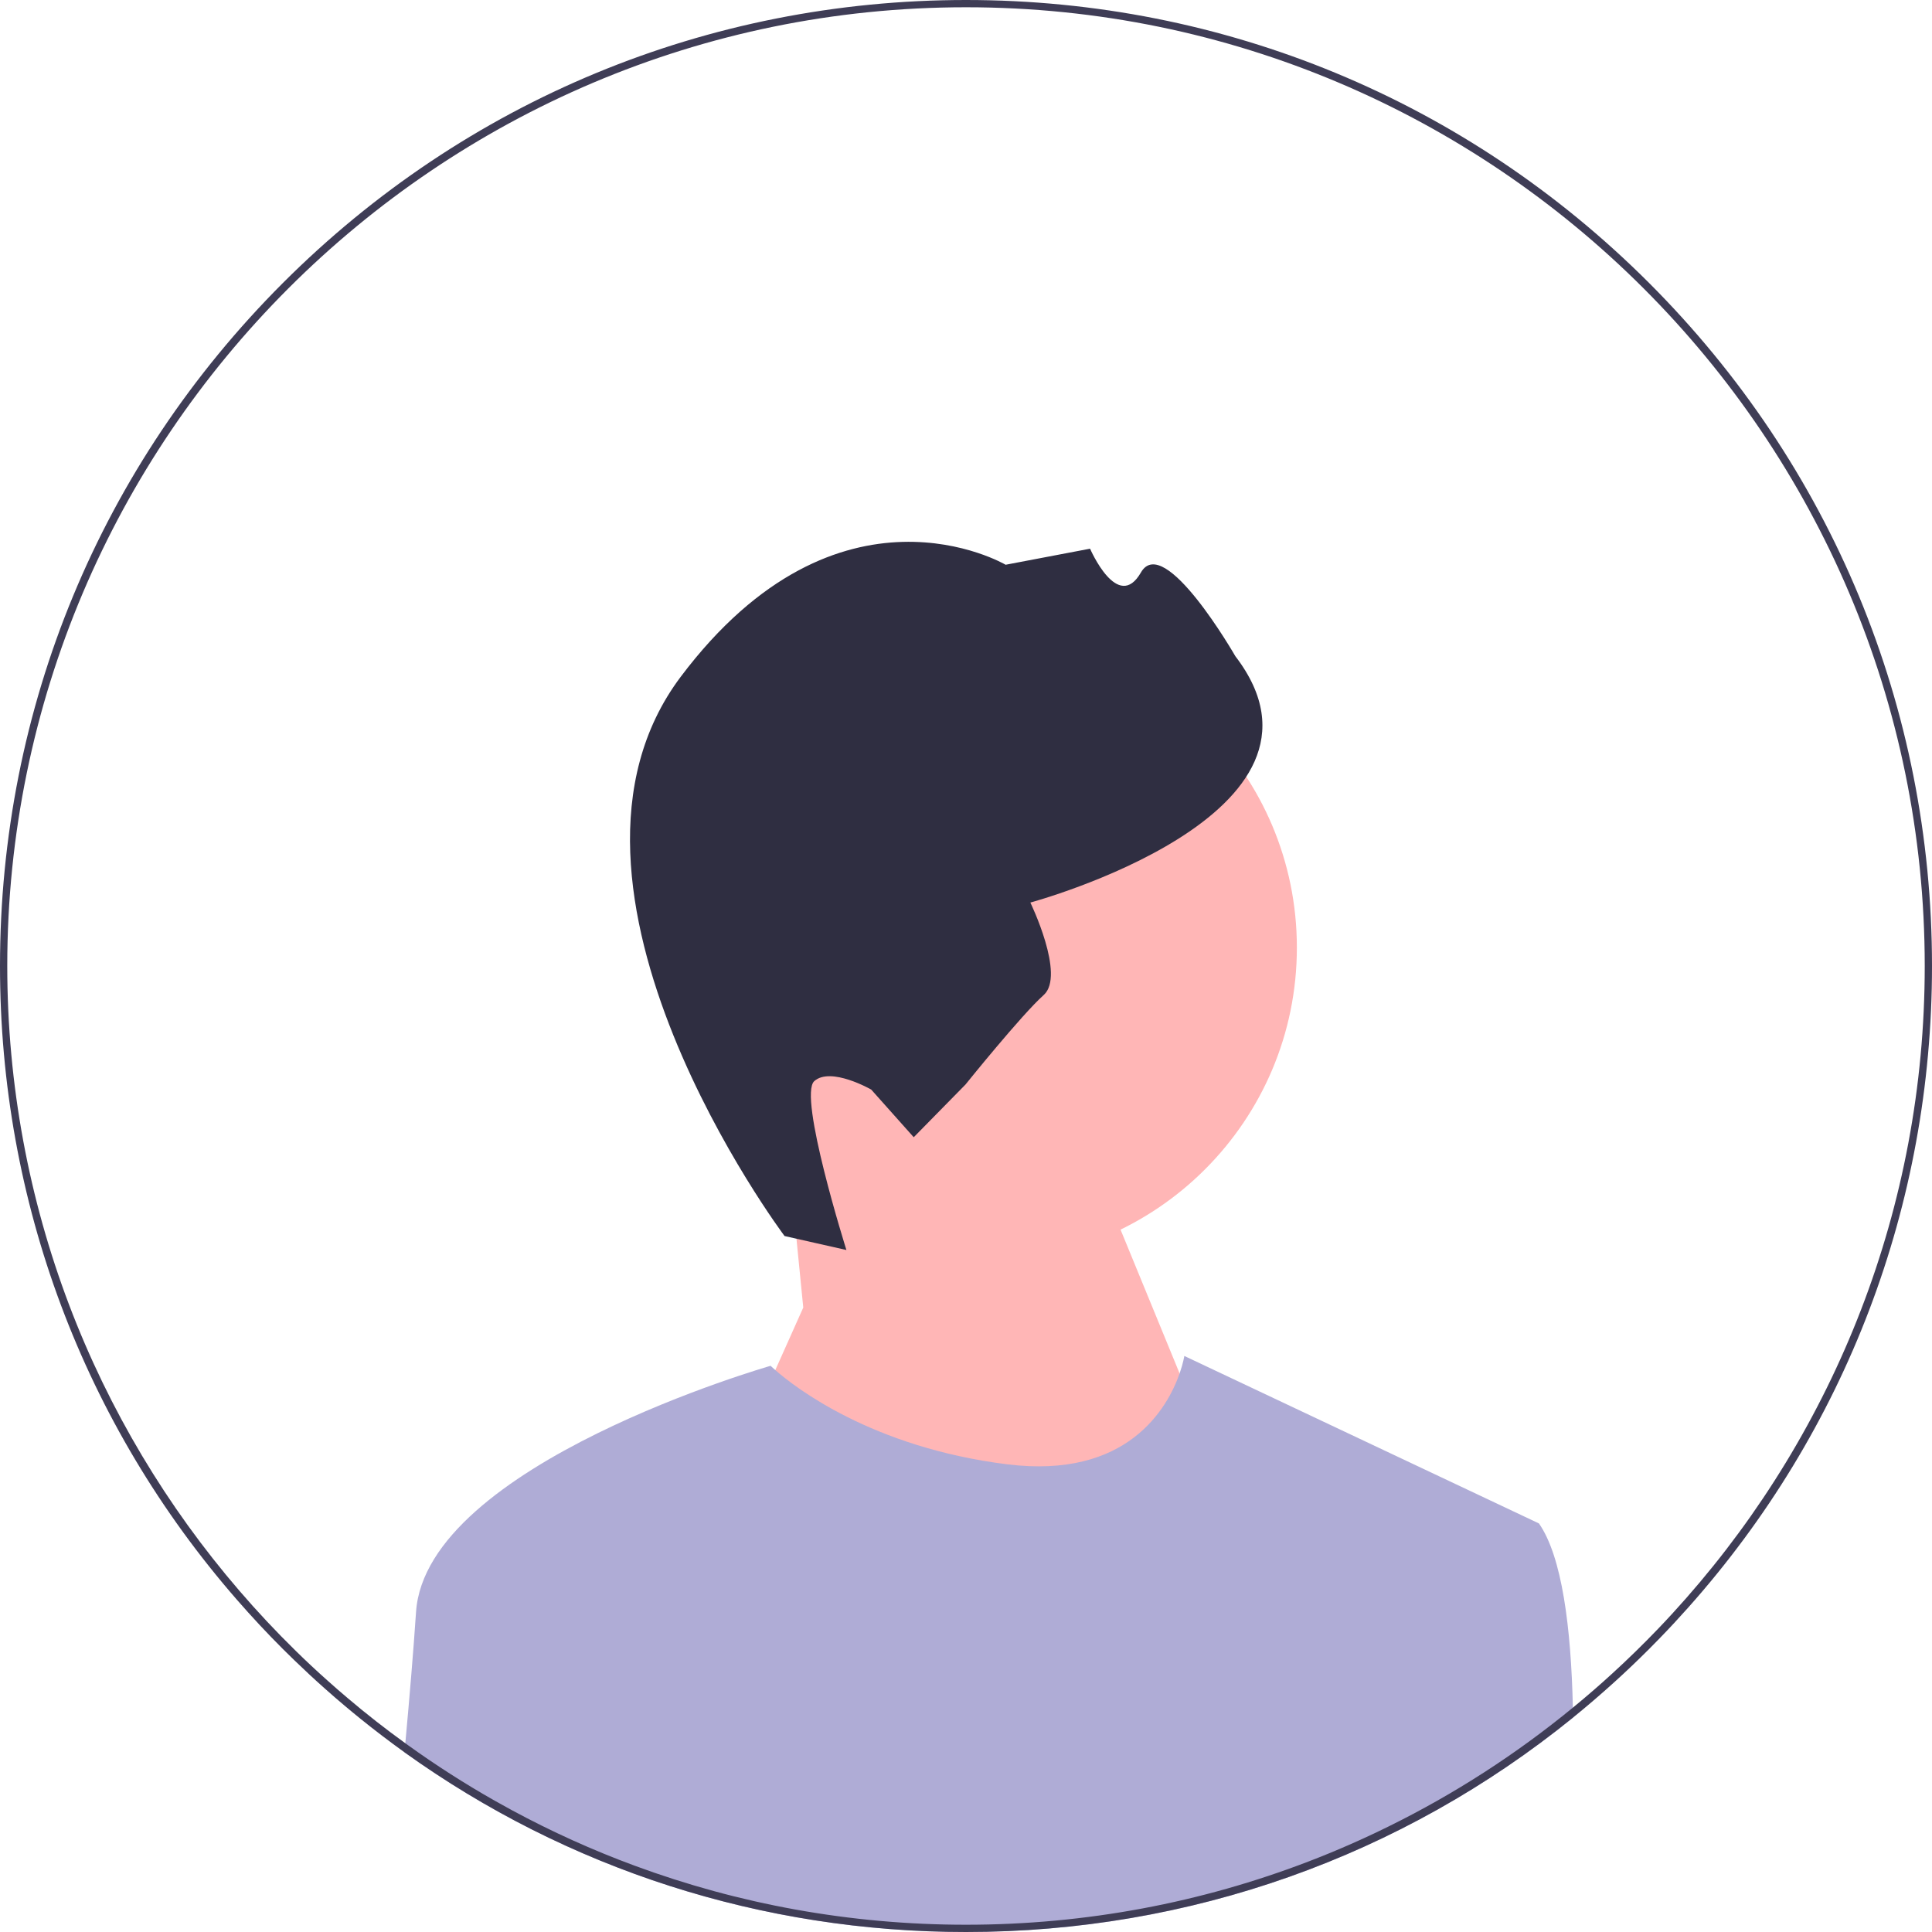
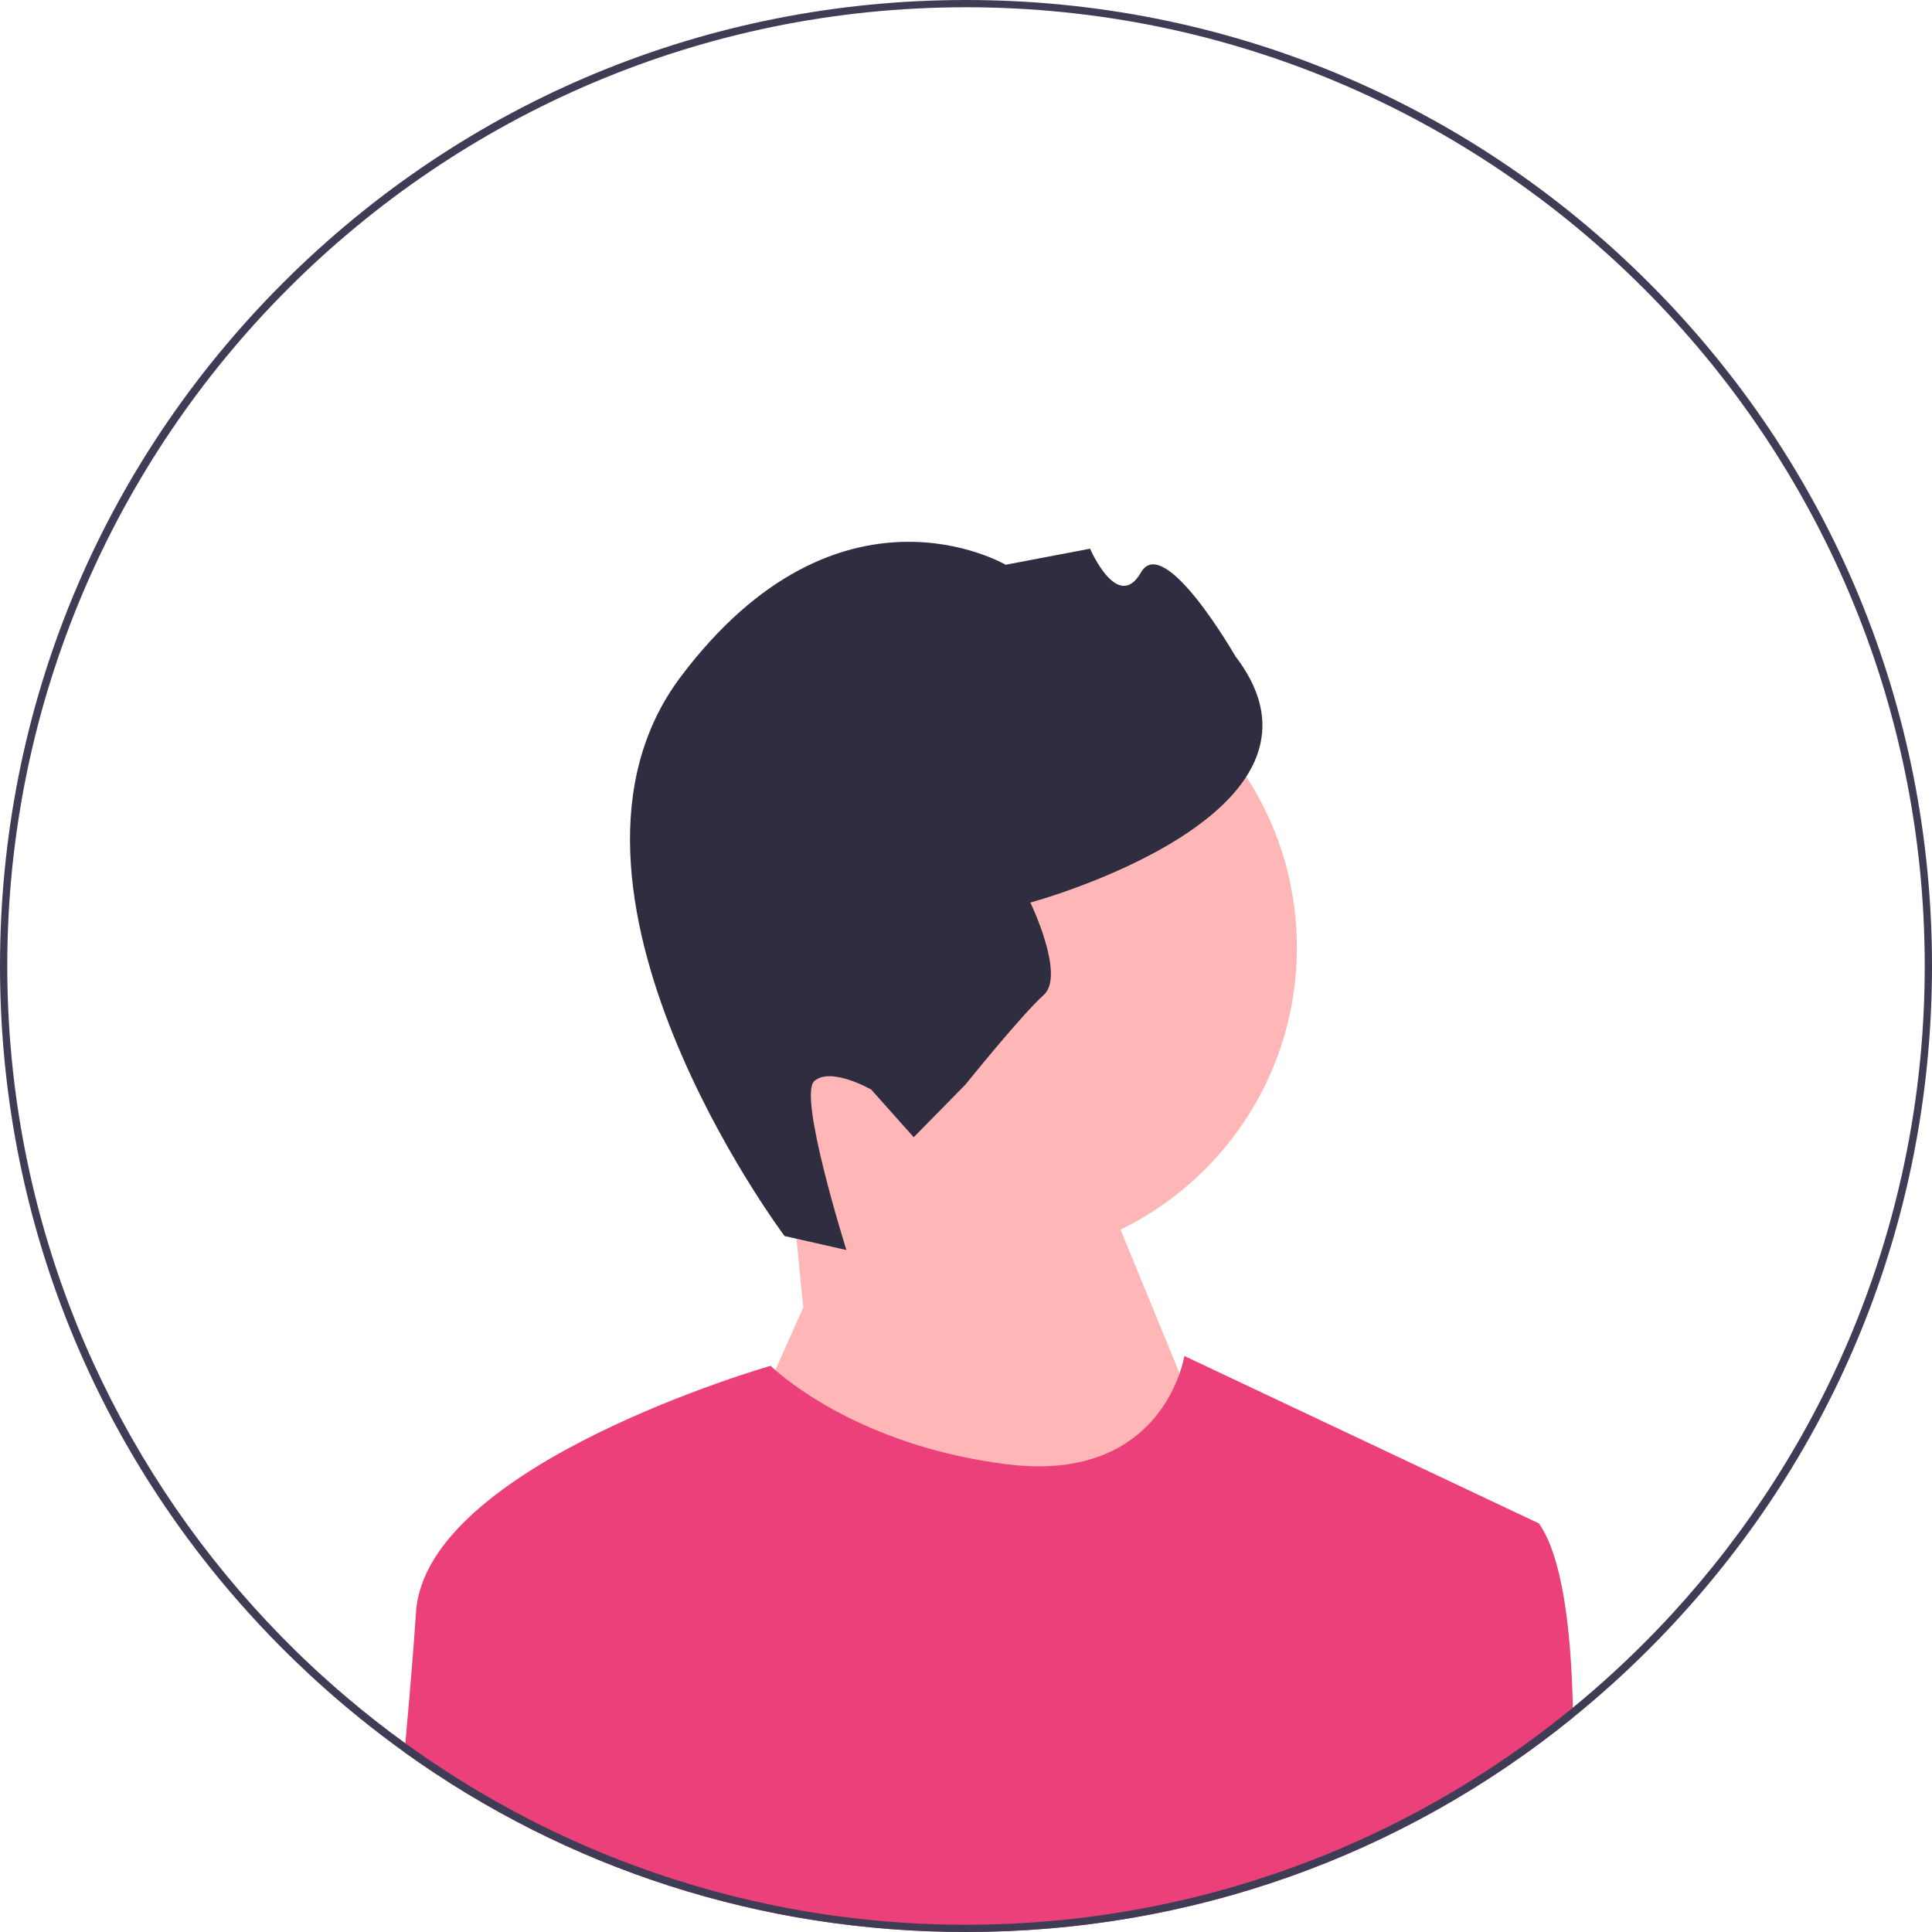
<svg xmlns="http://www.w3.org/2000/svg" width="532" height="532" viewBox="0 0 532 532">
  <circle cx="270.76" cy="260.934" r="86.349" fill="#ffb6b6" />
  <polygon points="221.19 360.052 217.289 320.618 295.19 306.052 341.19 418.052 261.19 510.052 204.19 398.052 221.19 360.052" fill="#ffb6b6" />
  <path d="m216.037,340.357l17.031,3.848s-13.388-42.455-8.844-46.508c4.544-4.053,15.68,2.333,15.68,2.333l11.702,13.12,14.254-14.512s15.475-19.242,21.534-24.646-3.673-25.464-3.673-25.464c0,0,89.892-24.239,56.443-67.84,0,0-19.611-34.185-25.997-23.049-6.386,11.136-14.002-6.55-14.002-6.55l-23.254,4.422s-45.894-27.06-89.453,30.83c-43.559,57.89,28.579,154.016,28.579,154.016h-0Z" fill="#2f2e41" />
-   <path d="m433.16,472.95c-47.19,38.26-105.57,59.05-167.16,59.05-56.24,0-109.81-17.34-154.62-49.48.08-.84.16-1.67.23-2.5,1.19-13,2.25-25.64,2.95-36.12,2.71-40.69,97.64-67.81,97.64-67.81,0,0,.43.43,1.29,1.18,5.24,4.6,26.51,21.28,63.81,25.94,33.26,4.16,44.21-15.57,47.52-25.02,1-2.88,1.3-4.81,1.3-4.81l97.64,46.11c6.37,9.1,8.86,28.7,9.35,50.73.02.91.04,1.81.05,2.73Z" fill="#afacd6" />
+   <path d="m433.16,472.95c-47.19,38.26-105.57,59.05-167.16,59.05-56.24,0-109.81-17.34-154.62-49.48.08-.84.16-1.67.23-2.5,1.19-13,2.25-25.64,2.95-36.12,2.71-40.69,97.64-67.81,97.64-67.81,0,0,.43.43,1.29,1.18,5.24,4.6,26.51,21.28,63.81,25.94,33.26,4.16,44.21-15.57,47.52-25.02,1-2.88,1.3-4.81,1.3-4.81l97.64,46.11c6.37,9.1,8.86,28.7,9.35,50.73.02.91.04,1.81.05,2.73Z" fill="#ec407a" />
  <path d="m454.09,77.91C403.85,27.67,337.05,0,266,0S128.15,27.67,77.91,77.91C27.67,128.15,0,194.95,0,266c0,64.85,23.05,126.16,65.29,174.57,4.03,4.63,8.24,9.14,12.62,13.52,1.03,1.03,2.07,2.06,3.12,3.06,2.8,2.71,5.65,5.36,8.55,7.93,1.76,1.57,3.54,3.11,5.34,4.62,1.41,1.19,2.82,2.36,4.25,3.51.03.03.05.05.08.07,3.97,3.2,8.01,6.28,12.13,9.24,44.81,32.14,98.38,49.48,154.62,49.48,61.59,0,119.97-20.79,167.16-59.05,3.85-3.12,7.62-6.36,11.32-9.71,3.27-2.96,6.47-6.01,9.61-9.15.99-.99,1.98-1.99,2.95-3,2.7-2.78,5.32-5.61,7.88-8.48,43.37-48.72,67.08-110.84,67.08-176.61,0-71.05-27.67-137.85-77.91-188.09Zm10.18,362.21c-2.5,2.84-5.06,5.64-7.68,8.37-4.08,4.25-8.29,8.37-12.64,12.34-1.65,1.52-3.32,3-5.01,4.47-1.92,1.67-3.86,3.31-5.83,4.92-15.53,12.75-32.54,23.75-50.73,32.71-7.19,3.55-14.56,6.78-22.1,9.67-29.29,11.24-61.08,17.4-94.28,17.4-32.04,0-62.76-5.74-91.19-16.24-11.67-4.3-22.95-9.41-33.78-15.26-1.59-.86-3.17-1.73-4.74-2.62-8.26-4.68-16.25-9.79-23.92-15.31-.25-.18-.51-.37-.76-.55-5.46-3.94-10.77-8.09-15.9-12.45-1.88-1.59-3.74-3.2-5.57-4.85-2.98-2.65-5.9-5.38-8.75-8.18-5.4-5.29-10.56-10.8-15.49-16.53C26.09,391.77,2,331.65,2,266,2,120.43,120.43,2,266,2s264,118.43,264,264c0,66.66-24.83,127.62-65.73,174.12Z" fill="#3f3d56" />
</svg>
